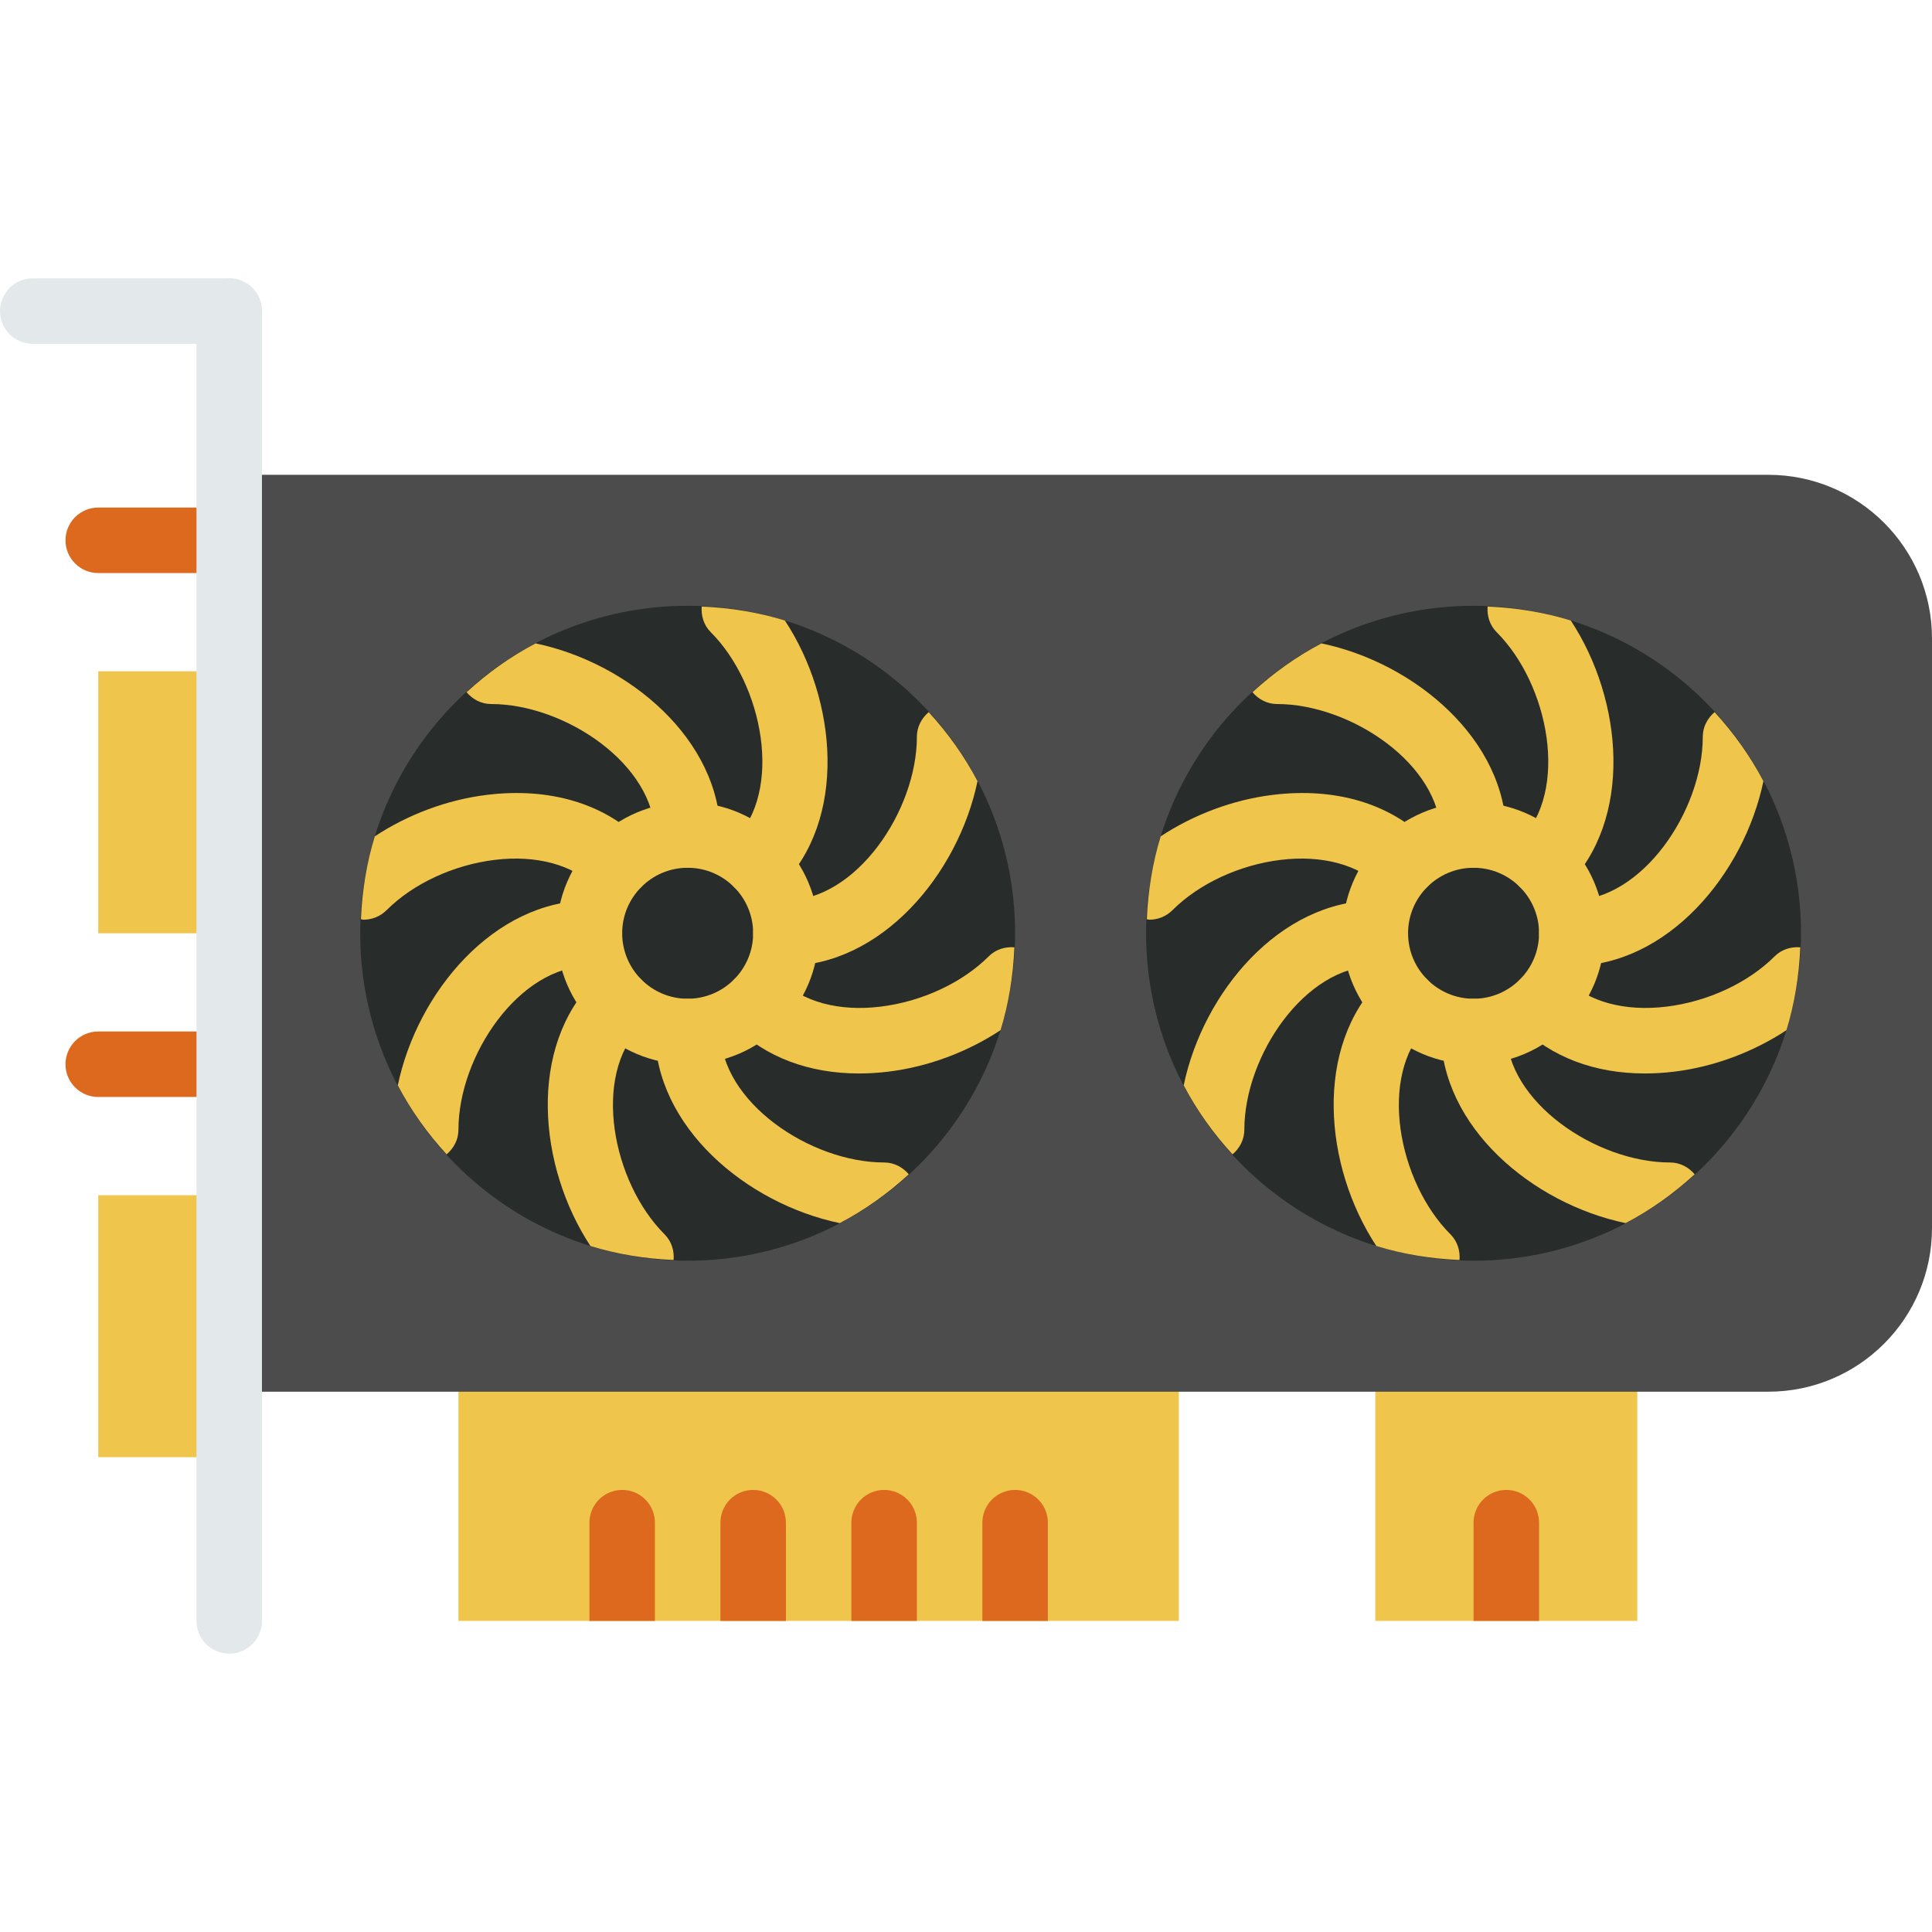
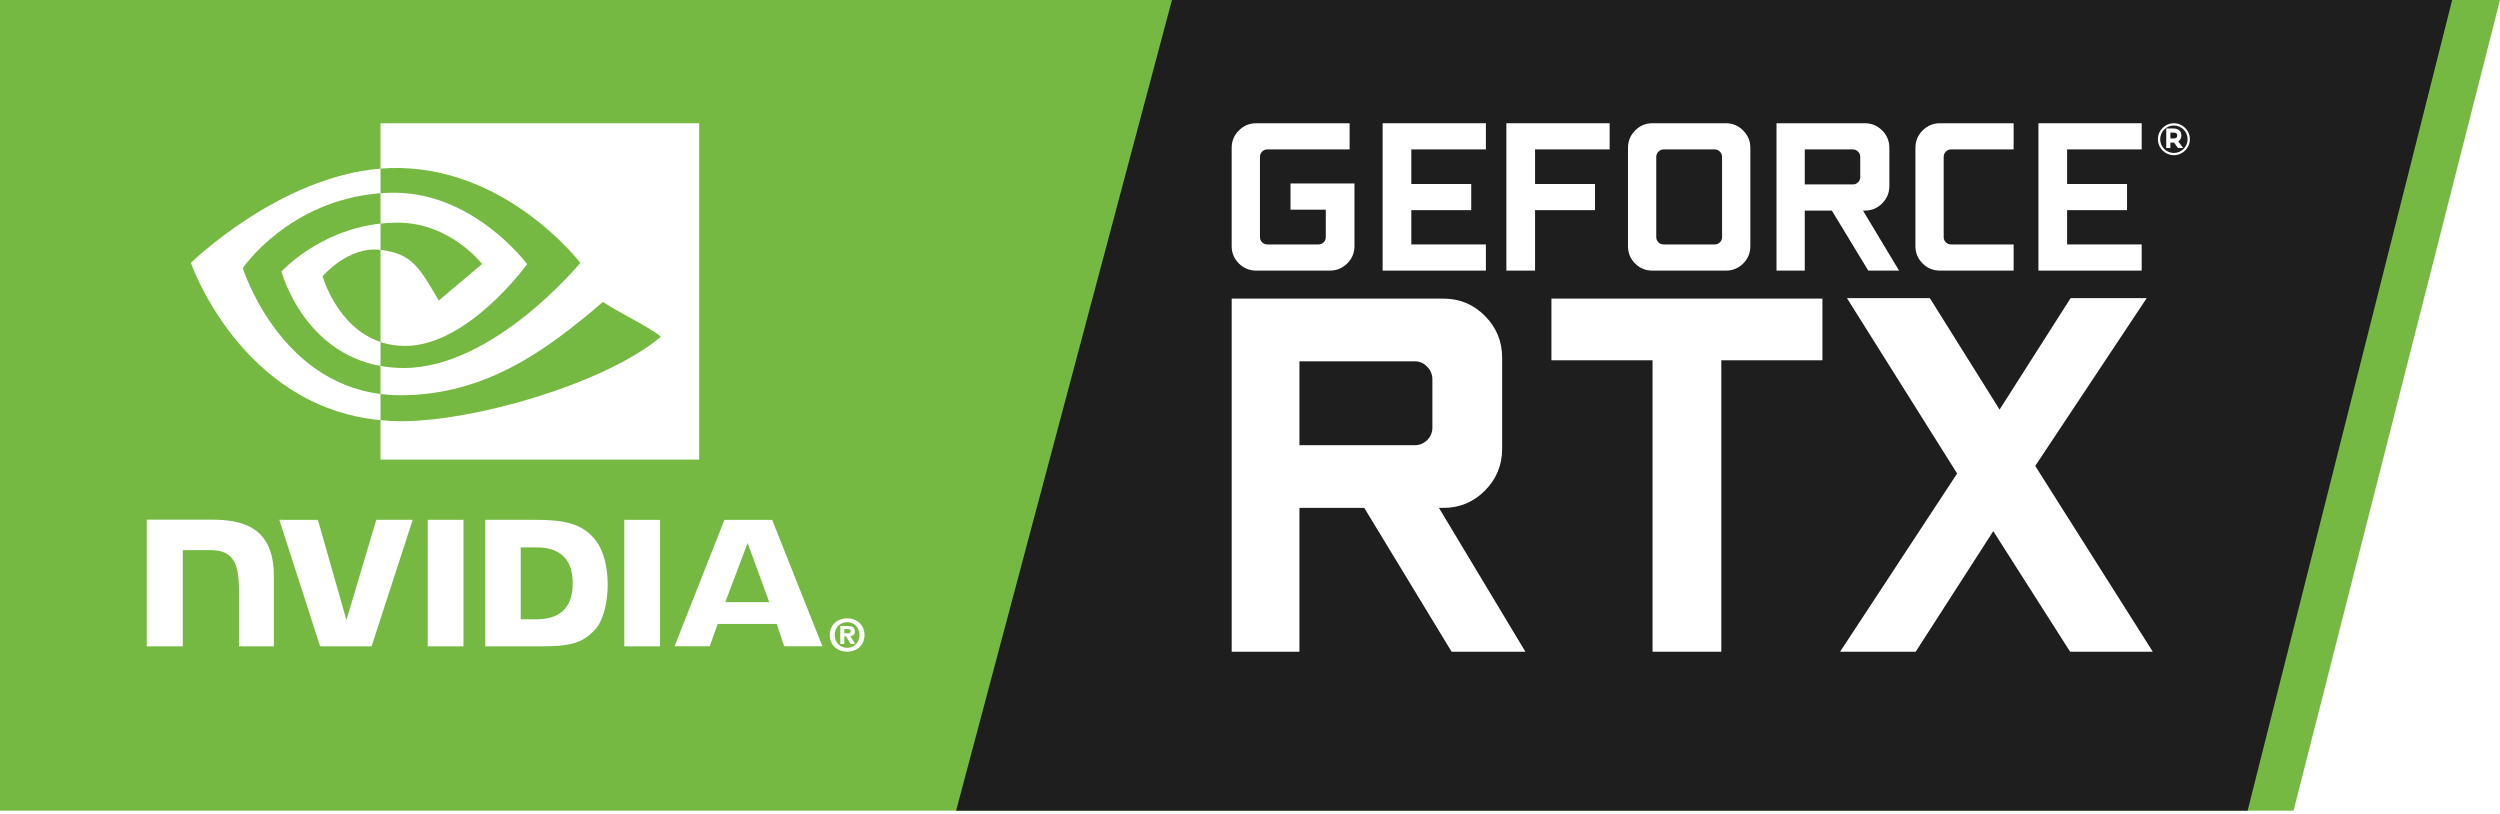
- <svg xmlns="http://www.w3.org/2000/svg" enable-background="new 0 0 59 42" height="512" viewBox="0 0 59 42" width="512">
-   <path d="m3 12h4v8h-4z" fill="#efc54b" />
-   <path d="m3 28h4v8h-4z" fill="#efc54b" />
-   <path d="m7 9h-4c-.552 0-1-.448-1-1s.448-1 1-1h4c.552 0 1 .448 1 1s-.448 1-1 1z" fill="#dc691d" />
-   <path d="m7 25h-4c-.552 0-1-.448-1-1s.448-1 1-1h4c.552 0 1 .448 1 1s-.448 1-1 1z" fill="#dc691d" />
-   <path d="m14 32h22v9h-22z" fill="#efc54b" />
-   <path d="m42 32h8v9h-8z" fill="#efc54b" />
-   <path d="m54.001 6h-47.001v28h4 43.001c2.761 0 4.999-2.238 4.999-4.999v-18.002c0-2.761-2.238-4.999-4.999-4.999z" fill="#4c4c4d" />
-   <path d="m7 2h-6c-.552 0-1-.448-1-1s.448-1 1-1h6c.552 0 1 .448 1 1s-.448 1-1 1z" fill="#e3e9ea" />
-   <path d="m7 42c-.552 0-1-.448-1-1v-40c0-.552.448-1 1-1s1 .448 1 1v40c0 .552-.448 1-1 1z" fill="#e3e9ea" />
-   <circle cx="45" cy="20" fill="#282c2a" r="10" />
-   <g fill="#efc54b">
-     <path d="m45 24c-2.206 0-4-1.794-4-4s1.794-4 4-4 4 1.794 4 4-1.794 4-4 4zm0-6c-1.103 0-2 .897-2 2s.897 2 2 2 2-.897 2-2-.897-2-2-2z" />
-     <path d="m45.707 10.808c1.591 1.591 2.23 4.841.707 6.364-.39.391-.39 1.024 0 1.414.195.195.451.293.707.293s.512-.098.707-.293c2.062-2.063 1.74-5.707.141-8.137-.807-.25-1.66-.389-2.54-.427-.022.282.062.57.278.786z" />
-     <path d="m52.361 13.247c-.216.184-.361.448-.361.753 0 2.25-1.846 5-4 5-.552 0-1 .448-1 1s.448 1 1 1c2.914 0 5.26-2.799 5.852-5.645-.405-.769-.909-1.474-1.491-2.108z" />
-     <path d="m54.978 20.429c-.282-.023-.57.062-.786.278-.807.807-2.042 1.381-3.302 1.534-1.268.156-2.383-.147-3.061-.827-.391-.391-1.024-.391-1.414 0-.391.39-.391 1.023 0 1.414.951.951 2.284 1.454 3.816 1.454.293 0 .594-.018.901-.056 1.22-.148 2.425-.607 3.423-1.266.248-.804.386-1.654.423-2.531z" />
-     <path d="m51 27c-2.251 0-5-1.846-5-4 0-.552-.448-1-1-1s-1 .448-1 1c0 2.914 2.799 5.26 5.645 5.852.769-.404 1.473-.909 2.108-1.491-.184-.216-.448-.361-.753-.361z" />
-     <path d="m43.586 22.828c.39-.391.39-1.024 0-1.414-.391-.391-1.024-.391-1.414 0-2.062 2.063-1.74 5.707-.141 8.137.807.25 1.66.389 2.54.427.023-.282-.062-.57-.278-.786-1.592-1.591-2.23-4.84-.707-6.364z" />
-     <path d="m42 19c-2.914 0-5.26 2.799-5.852 5.645.404.769.909 1.473 1.491 2.107.216-.183.361-.447.361-.752 0-2.25 1.846-5 4-5 .552 0 1-.448 1-1s-.448-1-1-1z" />
-     <path d="m40.355 11.148c-.769.404-1.473.909-2.107 1.491.183.216.447.361.752.361 2.251 0 5 1.846 5 4 0 .552.448 1 1 1s1-.448 1-1c0-2.914-2.799-5.26-5.645-5.852z" />
-     <path d="m38.869 15.774c-1.22.148-2.425.607-3.423 1.266-.249.804-.387 1.654-.424 2.531.027.002.052.015.079.015.256 0 .512-.098.707-.293.807-.807 2.042-1.381 3.302-1.534 1.268-.154 2.383.148 3.061.827.391.391 1.024.391 1.414 0 .391-.39.391-1.023 0-1.414-1.132-1.134-2.808-1.633-4.716-1.398z" />
+ <svg xmlns="http://www.w3.org/2000/svg" width="662pt" height="215.33pt" viewBox="0 0 662 215.33" version="1.1">
+   <g id="surface1">
+     <path style=" stroke:none;fill-rule:nonzero;fill:rgb(45.9%,72.499%,26.299%);fill-opacity:1;" d="M 607.332 214.664 L 0 214.664 L 0 -0.004 L 662 -0.004 Z M 607.332 214.664 " />
+     <path style=" stroke:none;fill-rule:nonzero;fill:rgb(11.4%,11.8%,11.4%);fill-opacity:1;" d="M 310.332 -0.004 L 253.176 214.664 L 595.168 214.664 L 649.332 -0.004 Z M 310.332 -0.004 " />
+     <path style=" stroke:none;fill-rule:nonzero;fill:rgb(100%,100%,100%);fill-opacity:1;" d="M 326.148 65.203 L 326.148 39.172 C 326.148 37.363 326.785 35.824 328.051 34.547 C 329.316 33.273 330.852 32.637 332.66 32.637 L 357.379 32.637 L 357.379 39.562 L 335.594 39.562 C 335.055 39.562 334.594 39.758 334.211 40.148 C 333.828 40.539 333.637 40.996 333.637 41.516 L 333.637 62.801 C 333.637 63.34 333.828 63.797 334.211 64.172 C 334.594 64.543 335.055 64.727 335.594 64.727 L 349.105 64.727 C 349.648 64.727 350.109 64.543 350.492 64.172 C 350.875 63.797 351.066 63.34 351.066 62.801 L 351.066 55.512 L 341.734 55.512 L 341.734 48.586 L 358.664 48.586 L 358.664 65.195 C 358.664 66.969 358.023 68.484 356.754 69.754 C 355.477 71.023 353.938 71.656 352.129 71.656 L 332.652 71.656 C 330.848 71.656 329.312 71.023 328.047 69.758 C 326.785 68.488 326.148 66.973 326.148 65.203 " />
+     <path style=" stroke:none;fill-rule:nonzero;fill:rgb(100%,100%,100%);fill-opacity:1;" d="M 366.121 71.656 L 366.121 32.633 L 393.465 32.633 L 393.465 39.562 L 373.719 39.562 L 373.719 48.723 L 389.582 48.723 L 389.582 55.648 L 373.719 55.648 L 373.719 64.727 L 393.465 64.727 L 393.465 71.656 " />
+     <path style=" stroke:none;fill-rule:nonzero;fill:rgb(100%,100%,100%);fill-opacity:1;" d="M 398.887 71.656 L 398.887 32.633 L 426.23 32.633 L 426.23 39.562 L 406.484 39.562 L 406.484 48.723 L 422.348 48.723 L 422.348 55.648 L 406.484 55.648 L 406.484 71.656 " />
+     <path style=" stroke:none;fill-rule:nonzero;fill:rgb(100%,100%,100%);fill-opacity:1;" d="M 438.574 62.801 C 438.574 63.34 438.766 63.797 439.148 64.172 C 439.531 64.543 439.992 64.727 440.531 64.727 L 454.047 64.727 C 454.59 64.727 455.051 64.543 455.434 64.172 C 455.812 63.797 456.004 63.34 456.004 62.801 L 456.004 41.57 C 456.004 41.031 455.812 40.562 455.434 40.16 C 455.051 39.762 454.59 39.562 454.047 39.562 L 440.531 39.562 C 439.992 39.562 439.531 39.762 439.148 40.16 C 438.766 40.562 438.574 41.031 438.574 41.57 Z M 431.09 65.203 L 431.09 39.172 C 431.09 37.363 431.723 35.824 432.984 34.547 C 434.25 33.273 435.762 32.633 437.527 32.633 L 457.027 32.633 C 458.789 32.633 460.312 33.273 461.582 34.547 C 462.855 35.824 463.492 37.363 463.492 39.172 L 463.492 65.203 C 463.492 66.988 462.859 68.512 461.598 69.77 C 460.332 71.027 458.809 71.656 457.027 71.656 L 437.527 71.656 C 435.742 71.656 434.223 71.027 432.973 69.77 C 431.715 68.512 431.09 66.988 431.09 65.203 " />
+     <path style=" stroke:none;fill-rule:nonzero;fill:rgb(100%,100%,100%);fill-opacity:1;" d="M 477.902 48.836 L 490.637 48.836 C 491.18 48.836 491.641 48.645 492.02 48.262 C 492.406 47.883 492.594 47.422 492.594 46.879 L 492.594 41.574 C 492.594 41.031 492.406 40.562 492.02 40.16 C 491.641 39.762 491.18 39.562 490.637 39.562 L 477.902 39.562 Z M 470.418 71.656 L 470.418 32.637 L 493.805 32.637 C 495.605 32.637 497.141 33.273 498.406 34.547 C 499.672 35.824 500.305 37.363 500.305 39.172 L 500.305 49.227 C 500.305 51.031 499.672 52.574 498.406 53.848 C 497.141 55.125 495.605 55.762 493.797 55.762 L 493.32 55.762 L 502.875 71.656 L 494.719 71.656 L 485.066 55.762 L 477.902 55.762 L 477.902 71.656 " />
+     <path style=" stroke:none;fill-rule:nonzero;fill:rgb(100%,100%,100%);fill-opacity:1;" d="M 507.203 65.203 L 507.203 39.172 C 507.203 37.363 507.836 35.824 509.102 34.547 C 510.371 33.273 511.906 32.637 513.711 32.637 L 533.211 32.637 L 533.211 39.562 L 516.652 39.562 C 516.109 39.562 515.645 39.758 515.266 40.148 C 514.883 40.539 514.691 40.996 514.691 41.516 L 514.691 62.801 C 514.691 63.34 514.883 63.797 515.266 64.172 C 515.645 64.543 516.109 64.727 516.652 64.727 L 533.211 64.727 L 533.211 71.656 L 513.711 71.656 C 511.906 71.656 510.371 71.023 509.102 69.758 C 507.836 68.488 507.203 66.973 507.203 65.203 " />
+     <path style=" stroke:none;fill-rule:nonzero;fill:rgb(100%,100%,100%);fill-opacity:1;" d="M 539.773 71.656 L 539.773 32.633 L 567.117 32.633 L 567.117 39.562 L 547.371 39.562 L 547.371 48.723 L 563.234 48.723 L 563.234 55.648 L 547.371 55.648 L 547.371 64.727 L 567.117 64.727 L 567.117 71.656 " />
+     <path style=" stroke:none;fill-rule:nonzero;fill:rgb(100%,100%,100%);fill-opacity:1;" d="M 575.535 36.66 L 574.719 36.66 L 574.719 35.121 L 575.535 35.121 C 576.531 35.121 576.531 35.691 576.531 35.879 C 576.531 36.07 576.531 36.66 575.535 36.66 M 577.629 35.879 C 577.629 34.734 576.824 34.023 575.535 34.023 L 573.625 34.023 L 573.625 39.199 L 574.719 39.199 L 574.719 37.758 L 575.535 37.758 C 575.582 37.758 575.633 37.758 575.688 37.754 L 576.738 39.199 L 578.098 39.199 L 576.812 37.438 C 577.34 37.109 577.629 36.559 577.629 35.879 M 575.645 40.504 C 573.641 40.504 572.012 38.871 572.012 36.867 C 572.012 34.863 573.641 33.234 575.645 33.234 C 577.648 33.234 579.277 34.863 579.277 36.867 C 579.277 38.871 577.648 40.504 575.645 40.504 M 575.645 32.637 C 573.312 32.637 571.414 34.531 571.414 36.863 C 571.414 39.195 573.312 41.094 575.645 41.094 C 577.977 41.094 579.875 39.195 579.875 36.863 C 579.875 34.531 577.977 32.637 575.645 32.637 " />
+     <path style=" stroke:none;fill-rule:nonzero;fill:rgb(100%,100%,100%);fill-opacity:1;" d="M 344.09 117.891 L 374.598 117.891 C 375.895 117.891 377.008 117.434 377.922 116.52 C 378.84 115.605 379.297 114.5 379.297 113.207 L 379.297 100.488 C 379.297 99.195 378.84 98.066 377.922 97.109 C 377.008 96.148 375.895 95.672 374.598 95.672 L 344.09 95.672 Z M 326.152 172.574 L 326.152 79.07 L 382.184 79.07 C 386.512 79.07 390.195 80.598 393.219 83.656 C 396.25 86.711 397.77 90.406 397.77 94.734 L 397.77 118.828 C 397.77 123.156 396.25 126.852 393.219 129.906 C 390.184 132.961 386.5 134.492 382.172 134.492 L 381.035 134.492 L 403.926 172.574 L 384.383 172.574 L 361.258 134.492 L 344.09 134.492 L 344.09 172.574 " />
+     <path style=" stroke:none;fill-rule:nonzero;fill:rgb(100%,100%,100%);fill-opacity:1;" d="M 410.82 95.402 L 410.82 79.07 L 482.574 79.07 L 482.574 95.402 L 455.801 95.402 L 455.801 172.574 L 437.594 172.574 L 437.594 95.402 " />
+     <path style=" stroke:none;fill-rule:nonzero;fill:rgb(100%,100%,100%);fill-opacity:1;" d="M 487.258 172.574 L 518.246 125.387 L 489.066 78.938 L 511.02 78.938 L 529.492 108.453 L 548.301 78.938 L 568.449 78.938 L 538.93 123.379 L 570.055 172.574 L 548.168 172.574 L 527.82 140.648 L 507.273 172.574 " />
+     <path style=" stroke:none;fill-rule:nonzero;fill:rgb(100%,100%,100%);fill-opacity:1;" d="M 223.566 167.715 L 223.566 166.57 L 224.301 166.57 C 224.703 166.57 225.25 166.602 225.25 167.09 C 225.25 167.621 224.969 167.715 224.496 167.715 L 223.566 167.715 M 223.566 168.523 L 224.059 168.523 L 225.199 170.523 L 226.449 170.523 L 225.188 168.438 C 225.84 168.391 226.379 168.082 226.379 167.203 C 226.379 166.109 225.625 165.758 224.348 165.758 L 222.504 165.758 L 222.504 170.523 L 223.566 170.523 L 223.566 168.523 M 228.922 168.148 C 228.922 165.348 226.75 163.727 224.328 163.727 C 221.887 163.727 219.715 165.348 219.715 168.148 C 219.715 170.945 221.891 172.574 224.328 172.574 C 226.75 172.574 228.922 170.945 228.922 168.148 M 227.598 168.148 C 227.598 170.188 226.098 171.555 224.328 171.555 L 224.328 171.543 C 222.504 171.555 221.035 170.188 221.035 168.148 C 221.035 166.113 222.504 164.746 224.328 164.746 C 226.102 164.746 227.598 166.109 227.598 168.148 " />
+     <path style=" stroke:none;fill-rule:nonzero;fill:rgb(100%,100%,100%);fill-opacity:1;" d="M 113.266 137.652 L 113.27 171.141 L 122.727 171.141 L 122.727 137.652 Z M 38.867 137.605 L 38.867 171.141 L 48.406 171.141 L 48.406 145.676 L 55.801 145.68 C 58.25 145.68 59.996 146.289 61.172 147.547 C 62.668 149.141 63.277 151.715 63.277 156.414 L 63.277 171.141 L 72.523 171.141 L 72.523 152.613 C 72.523 139.391 64.098 137.605 55.848 137.605 Z M 128.496 137.652 L 128.496 171.141 L 143.836 171.141 C 152.008 171.141 154.676 169.781 157.562 166.734 C 159.598 164.594 160.918 159.898 160.918 154.766 C 160.918 150.055 159.805 145.859 157.855 143.242 C 154.352 138.566 149.305 137.652 141.77 137.652 Z M 137.879 144.945 L 141.941 144.945 C 147.844 144.945 151.656 147.594 151.656 154.465 C 151.656 161.344 147.844 163.992 141.941 163.992 L 137.879 163.992 Z M 99.633 137.652 L 91.738 164.191 L 84.176 137.656 L 73.965 137.652 L 84.766 171.141 L 98.398 171.141 L 109.285 137.652 Z M 165.316 171.141 L 174.781 171.141 L 174.781 137.656 L 165.316 137.652 Z M 191.832 137.664 L 178.621 171.129 L 187.949 171.129 L 190.039 165.215 L 205.672 165.215 L 207.645 171.129 L 217.77 171.129 L 204.465 137.66 Z M 197.973 143.77 L 203.699 159.449 L 192.059 159.449 " />
+     <path style=" stroke:none;fill-rule:nonzero;fill:rgb(100%,100%,100%);fill-opacity:1;" d="M 64.293 70.977 C 64.293 70.977 76.465 53.02 100.762 51.164 L 100.762 44.648 C 73.848 46.809 50.543 69.605 50.543 69.605 C 50.543 69.605 63.742 107.762 100.762 111.258 L 100.762 104.332 C 73.598 100.914 64.293 70.977 64.293 70.977 " />
+     <path style=" stroke:none;fill-rule:nonzero;fill:rgb(100%,100%,100%);fill-opacity:1;" d="M 100.762 90.562 L 100.762 96.906 C 80.23 93.246 74.531 71.902 74.531 71.902 C 74.531 71.902 84.391 60.98 100.762 59.211 L 100.762 66.168 C 100.75 66.168 100.742 66.164 100.73 66.164 C 92.137 65.133 85.426 73.16 85.426 73.16 C 85.426 73.16 89.188 86.676 100.762 90.562 " />
+     <path style=" stroke:none;fill-rule:nonzero;fill:rgb(100%,100%,100%);fill-opacity:1;" d="M 100.762 32.633 L 100.762 44.648 C 101.555 44.59 102.344 44.535 103.137 44.508 C 133.734 43.48 153.672 69.605 153.672 69.605 C 153.672 69.605 130.773 97.449 106.918 97.449 C 104.73 97.449 102.684 97.242 100.762 96.906 L 100.762 104.336 C 102.406 104.543 104.109 104.664 105.891 104.664 C 128.09 104.664 144.141 93.328 159.688 79.91 C 162.266 81.977 172.816 86.996 174.984 89.191 C 160.203 101.566 125.758 111.543 106.23 111.543 C 104.348 111.543 102.539 111.43 100.762 111.258 L 100.762 121.699 L 185.141 121.699 L 185.141 32.633 " />
+     <path style=" stroke:none;fill-rule:nonzero;fill:rgb(100%,100%,100%);fill-opacity:1;" d="M 100.762 59.211 L 100.762 51.164 C 101.543 51.109 102.332 51.066 103.137 51.043 C 125.141 50.352 139.574 69.949 139.574 69.949 C 139.574 69.949 123.984 91.602 107.266 91.602 C 104.859 91.602 102.703 91.219 100.762 90.562 L 100.762 66.168 C 109.328 67.203 111.051 70.988 116.199 79.57 L 127.656 69.914 C 127.656 69.914 119.293 58.949 105.199 58.949 C 103.668 58.945 102.199 59.055 100.762 59.211 " />
  </g>
-   <circle cx="21" cy="20" fill="#282c2a" r="10" />
-   <path d="m21 24c-2.206 0-4-1.794-4-4s1.794-4 4-4 4 1.794 4 4-1.794 4-4 4zm0-6c-1.103 0-2 .897-2 2s.897 2 2 2 2-.897 2-2-.897-2-2-2z" fill="#efc54b" />
-   <path d="m21.707 10.808c1.591 1.591 2.23 4.841.707 6.364-.39.391-.39 1.024 0 1.414.195.195.451.293.707.293s.512-.098.707-.293c2.062-2.063 1.74-5.707.141-8.137-.807-.25-1.66-.389-2.54-.427-.022.282.062.57.278.786z" fill="#efc54b" />
-   <path d="m28.361 13.247c-.216.184-.361.448-.361.753 0 2.25-1.846 5-4 5-.552 0-1 .448-1 1s.448 1 1 1c2.914 0 5.26-2.799 5.852-5.645-.405-.769-.909-1.474-1.491-2.108z" fill="#efc54b" />
-   <path d="m30.978 20.429c-.282-.023-.57.062-.786.278-.807.807-2.042 1.381-3.302 1.534-1.268.156-2.383-.147-3.061-.827-.391-.391-1.024-.391-1.414 0-.391.39-.391 1.023 0 1.414.951.951 2.284 1.454 3.816 1.454.293 0 .594-.018.901-.056 1.22-.148 2.425-.607 3.423-1.266.248-.804.386-1.654.423-2.531z" fill="#efc54b" />
-   <path d="m27 27c-2.251 0-5-1.846-5-4 0-.552-.448-1-1-1s-1 .448-1 1c0 2.914 2.799 5.26 5.645 5.852.769-.404 1.473-.909 2.108-1.491-.184-.216-.448-.361-.753-.361z" fill="#efc54b" />
-   <path d="m19.586 22.828c.39-.391.39-1.024 0-1.414-.391-.391-1.024-.391-1.414 0-2.062 2.063-1.74 5.707-.141 8.137.807.25 1.66.389 2.54.427.023-.282-.062-.57-.278-.786-1.592-1.591-2.23-4.84-.707-6.364z" fill="#efc54b" />
-   <path d="m18 19c-2.914 0-5.26 2.799-5.852 5.645.404.769.909 1.473 1.491 2.107.216-.183.361-.447.361-.752 0-2.25 1.846-5 4-5 .552 0 1-.448 1-1s-.448-1-1-1z" fill="#efc54b" />
-   <path d="m16.355 11.148c-.769.404-1.473.909-2.107 1.491.183.216.447.361.752.361 2.251 0 5 1.846 5 4 0 .552.448 1 1 1s1-.448 1-1c0-2.914-2.799-5.26-5.645-5.852z" fill="#efc54b" />
-   <path d="m14.869 15.774c-1.22.148-2.425.607-3.423 1.266-.249.804-.387 1.654-.424 2.531.027.002.052.015.079.015.256 0 .512-.098.707-.293.807-.807 2.042-1.381 3.302-1.534 1.268-.154 2.383.148 3.061.827.391.391 1.024.391 1.414 0 .391-.39.391-1.023 0-1.414-1.132-1.134-2.808-1.633-4.716-1.398z" fill="#efc54b" />
-   <path d="m31 37c-.552 0-1 .448-1 1v3h2v-3c0-.552-.448-1-1-1z" fill="#dc691d" />
-   <path d="m27 37c-.552 0-1 .448-1 1v3h2v-3c0-.552-.448-1-1-1z" fill="#dc691d" />
-   <path d="m23 37c-.552 0-1 .448-1 1v3h2v-3c0-.552-.448-1-1-1z" fill="#dc691d" />
-   <path d="m19 37c-.552 0-1 .448-1 1v3h2v-3c0-.552-.448-1-1-1z" fill="#dc691d" />
-   <path d="m46 37c-.552 0-1 .448-1 1v3h2v-3c0-.552-.448-1-1-1z" fill="#dc691d" />
</svg>
